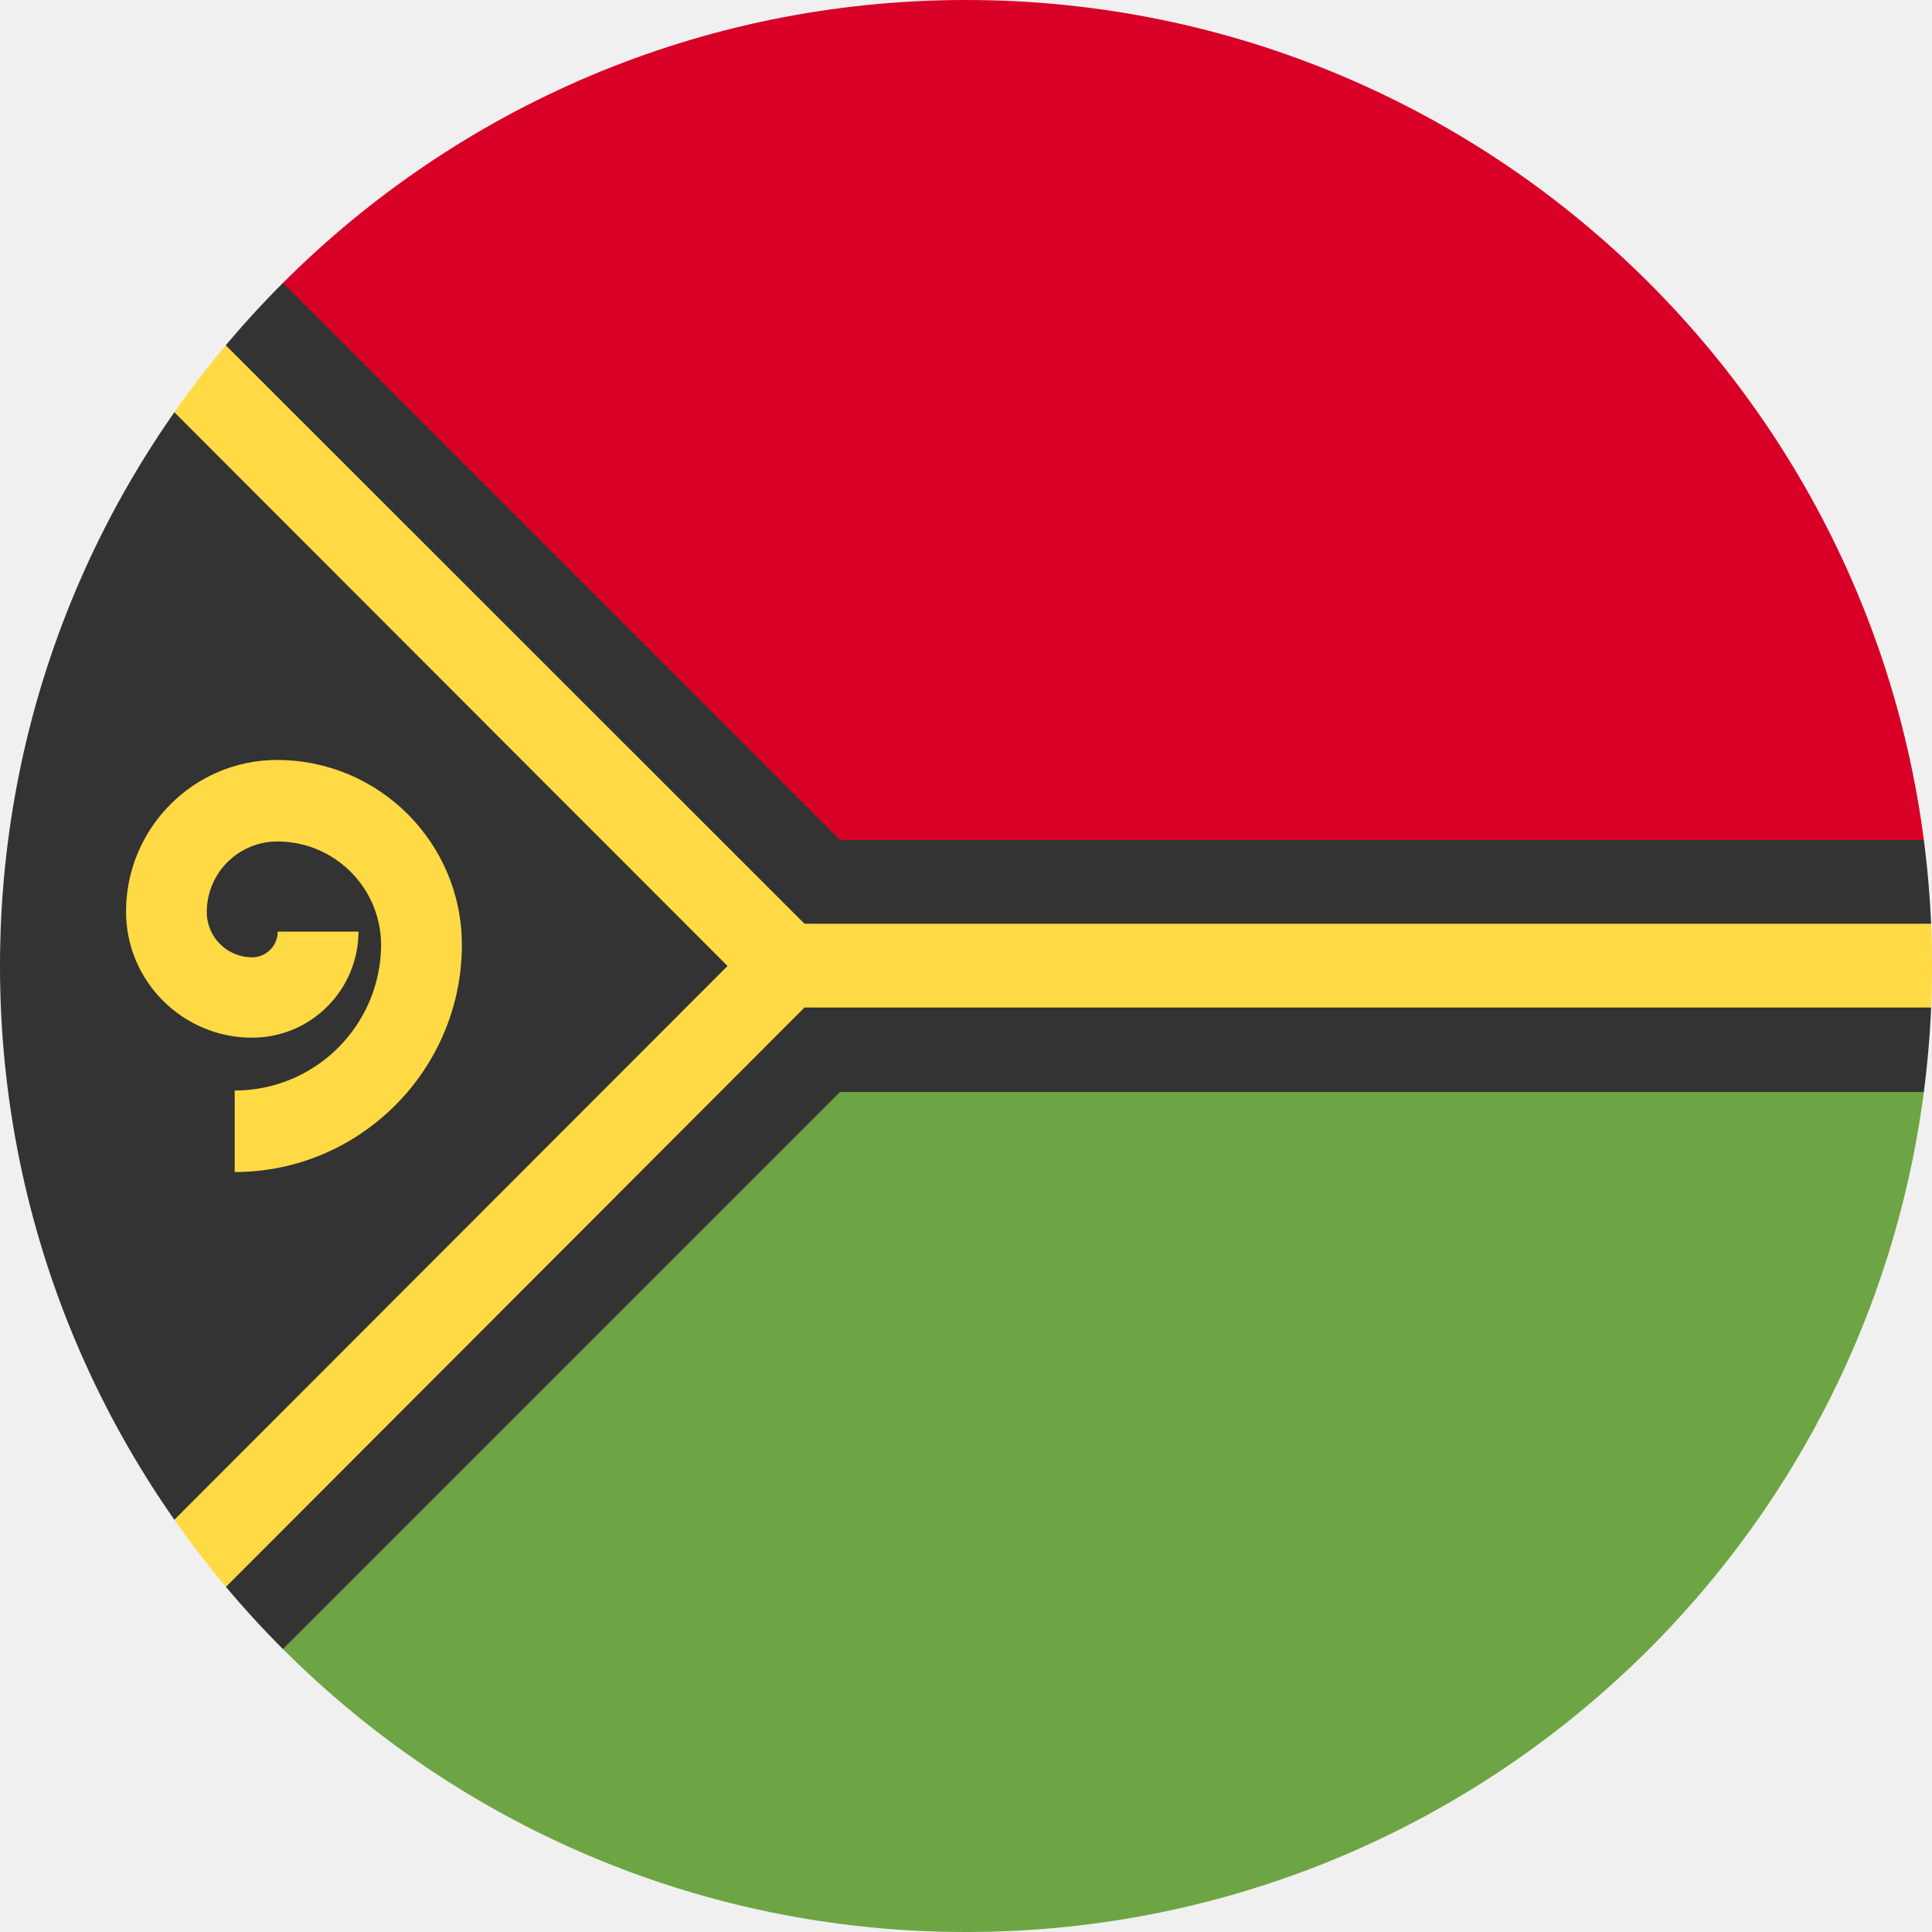
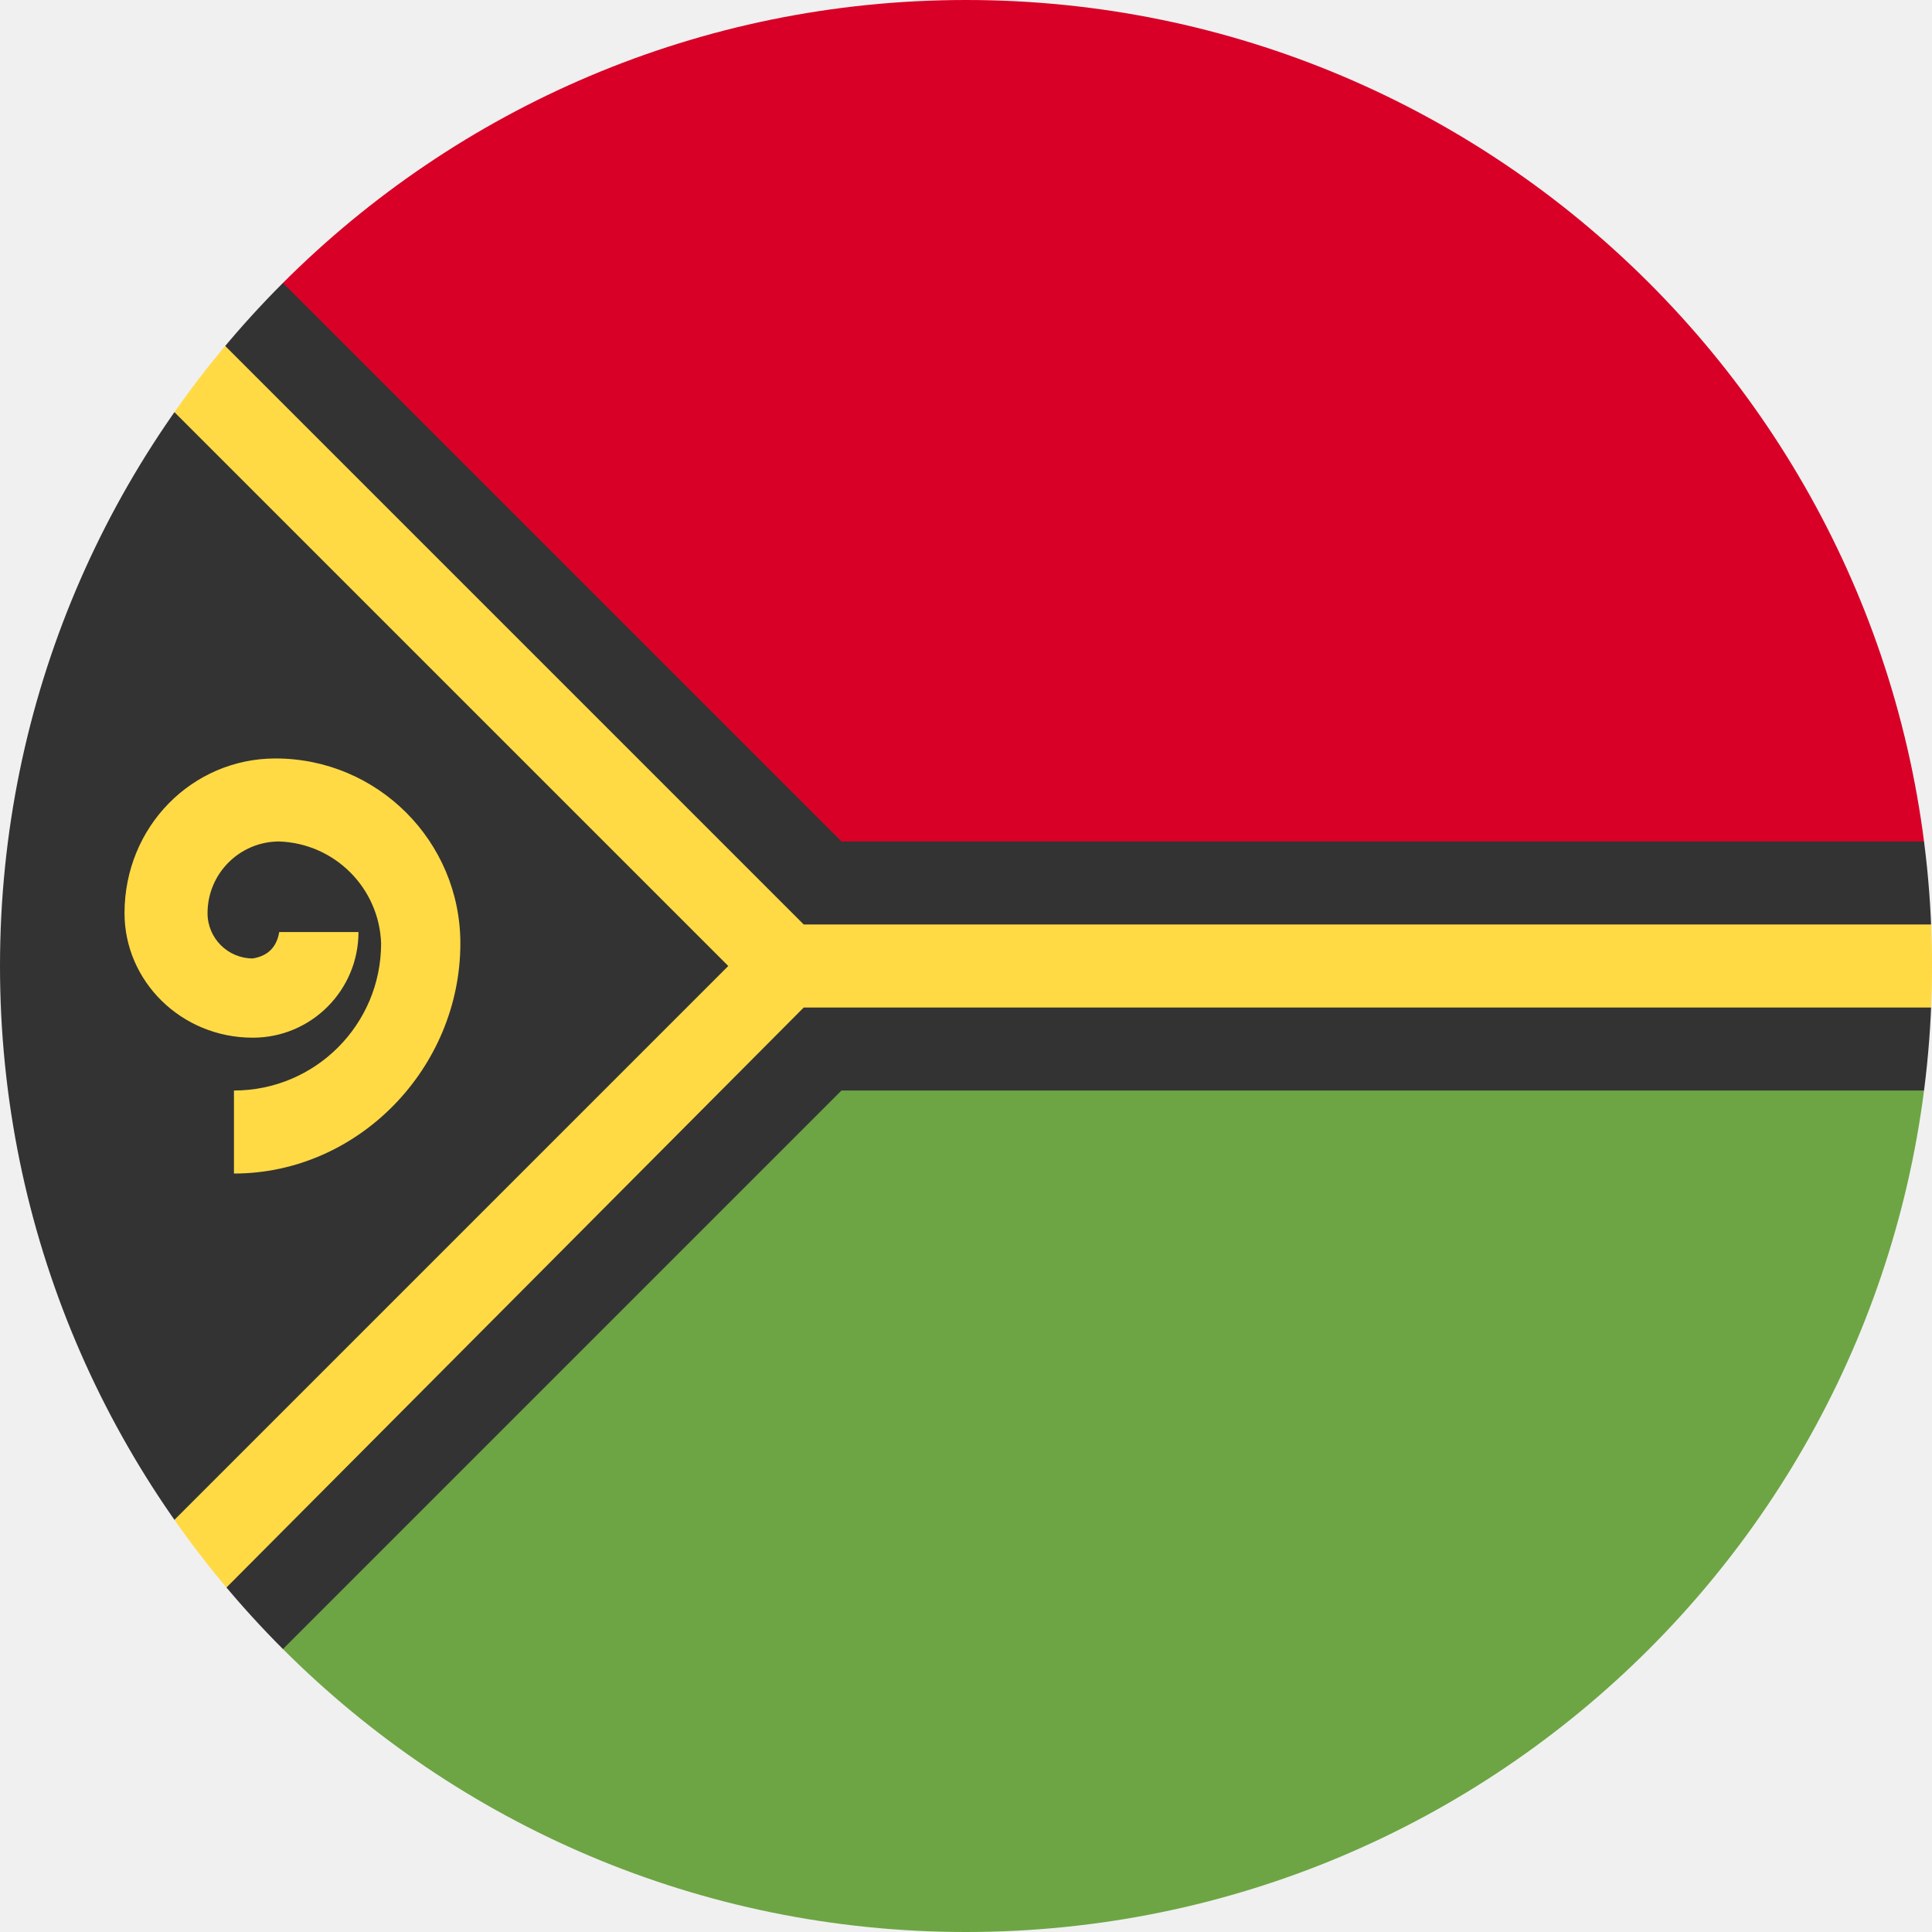
<svg xmlns="http://www.w3.org/2000/svg" width="512" height="512" viewBox="0 0 512 512">
  <mask id="a">
    <circle cx="256" cy="256" r="256" fill="#fff" />
  </mask>
  <g mask="url(#a)">
-     <path fill="#d80027" d="M512 222.6V0H0l215.6 239.4z" />
-     <path fill="#6da544" d="M512 289.4V512H0l216.5-240z" />
-     <path fill="#333" d="m0 0 222.6 222.6H512v22.2l-10.9 11.8L512 267v22.4H222.6L0 512v-31.5l8-23-8-8.6V63l9.5-10.4-9.5-21z" />
-     <g fill="#ffda44">
-       <path d="M512 244.8H213.2L0 31.7V63l192.8 193L0 449v31.5L213.2 267H512z" />
-       <path d="M62.2 310.6V289a38.8 38.8 0 0 0 38.8-38.8A27.5 27.5 0 0 0 73.5 223a18.7 18.7 0 0 0-18.7 18.7 12 12 0 0 0 12 12c3.7 0 6.8-3 6.8-6.8H95A28.2 28.2 0 0 1 66.8 275c-18.4 0-33.4-15-33.4-33.4 0-22.2 18-40.2 40-40.2a49 49 0 0 1 49 49c0 33.1-27 60.2-60.2 60.2z" />
-     </g>
+     <path fill="#d80027" d="M512 223V0H0l193 256z" />
+     <path fill="#6da544" d="M512 289v223H0l193-256Z" />
+     <path fill="#333" d="m0 0 223 223h289v22l-8 11 8 11v22H223L0 512v-31l8-24-8-8V63l8-7-8-24Z" />
+     <path fill="#ffda44" d="M0 32v31l193 193L0 449v32l213-214h299v-22H213zm73 169c-22 0-40 18-40 41 0 18 15 33 34 33a28 28 0 0 0 28-28H74q-1 6-7 7a12 12 0 0 1-12-12 19 19 0 0 1 19-19 28 28 0 0 1 27 27 39 39 0 0 1-39 39v22c33 0 60-28 60-61a49 49 0 0 0-49-49" />
  </g>
</svg>
